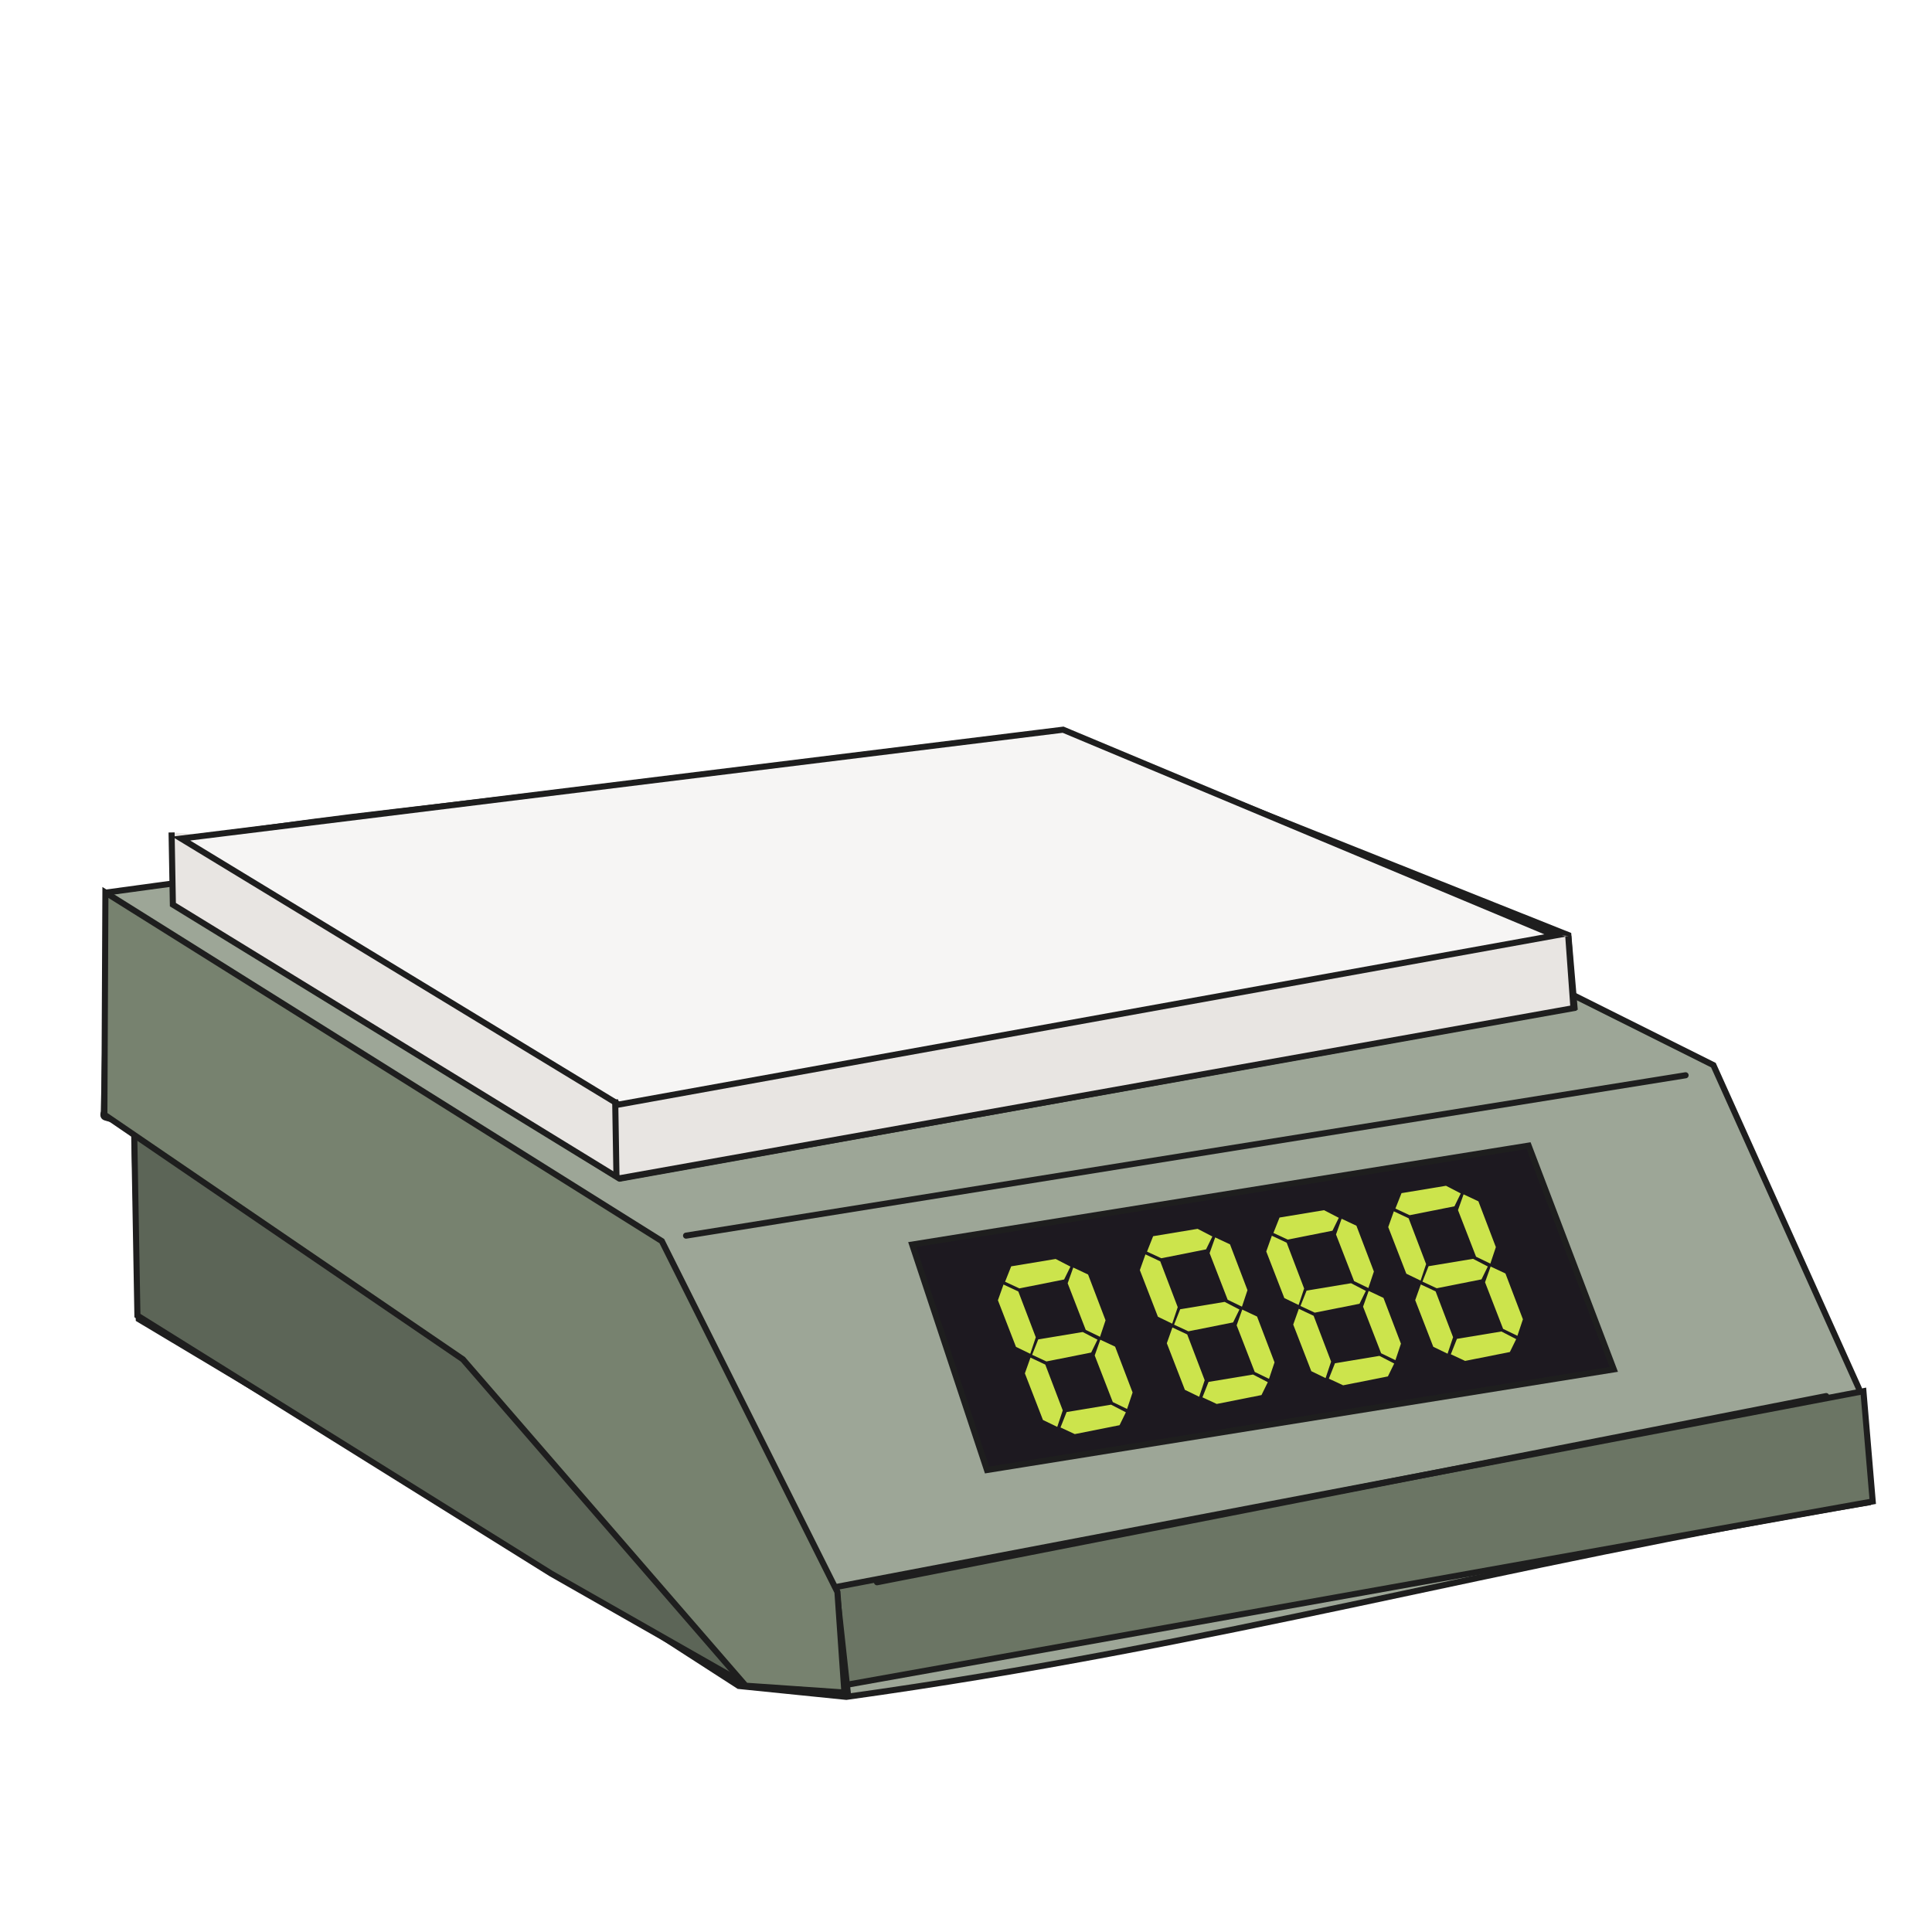
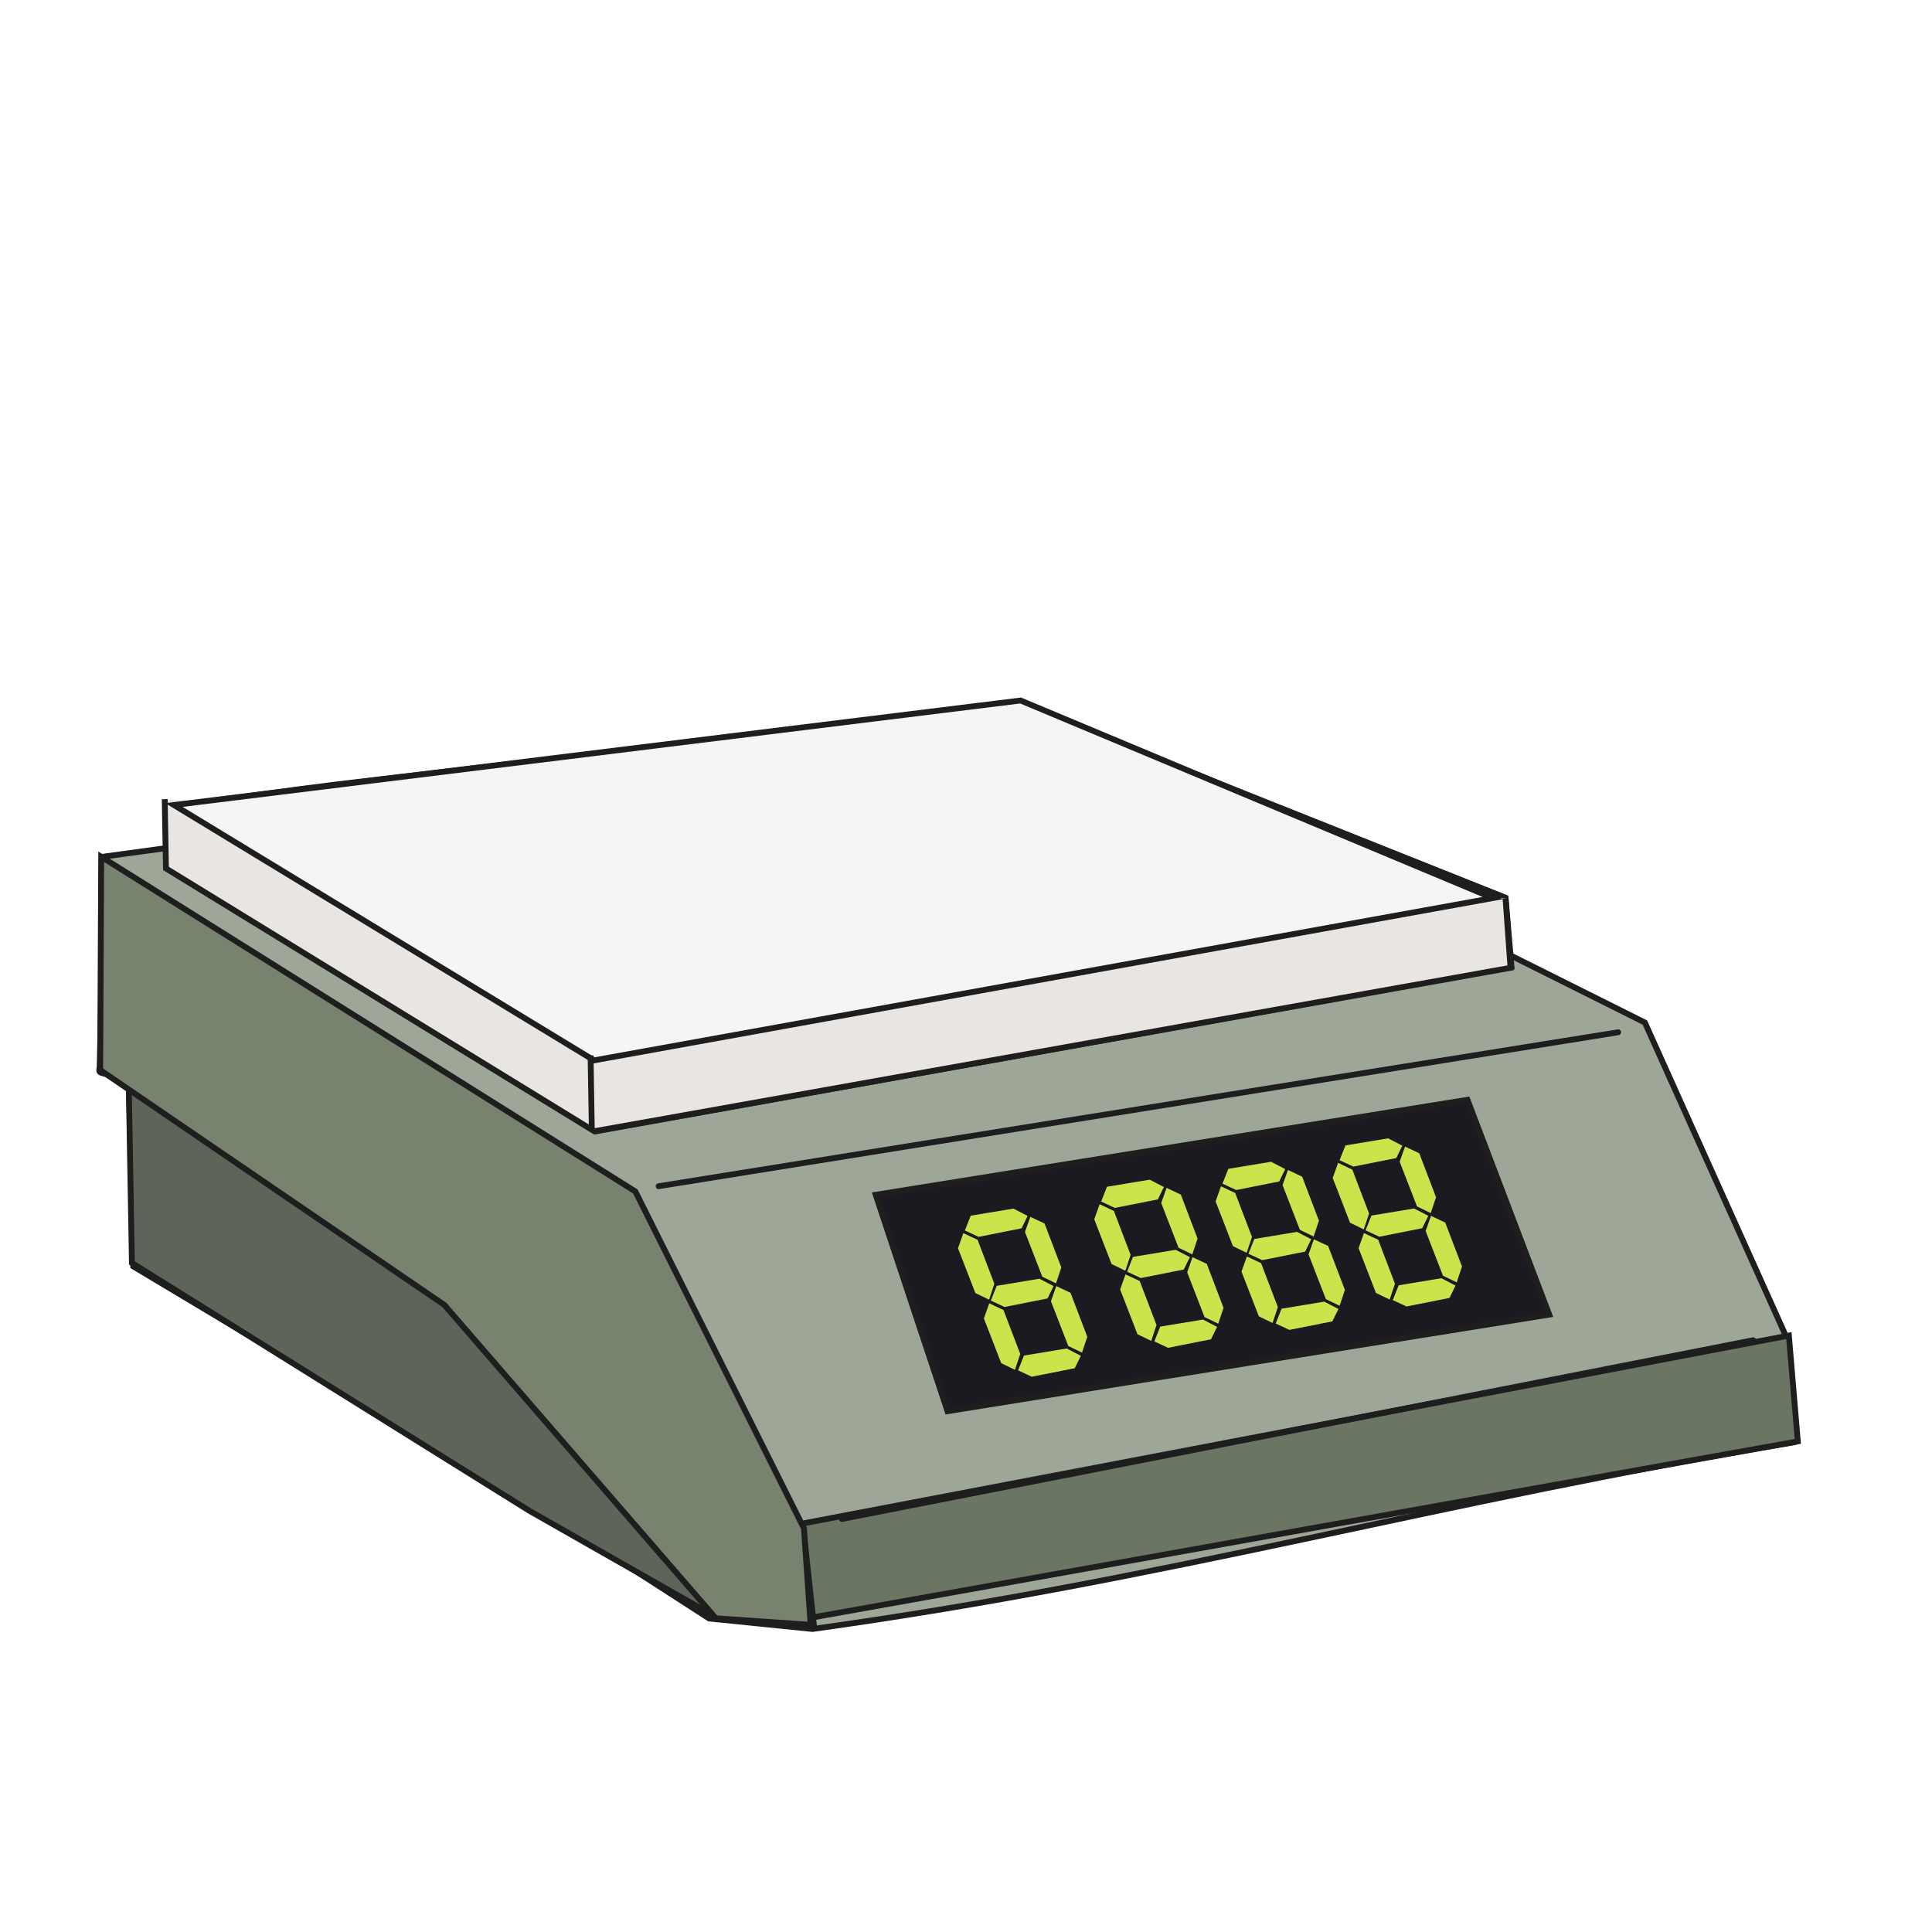
- <svg xmlns="http://www.w3.org/2000/svg" width="48px" height="48px" id="svg4114" version="1.1">
+ <svg xmlns="http://www.w3.org/2000/svg" viewBox="0 0 50 50" height="200px" width="200px" id="svg4114" version="1.1">
  <defs id="defs4116" />
  <g id="layer1">
    <g transform="translate(47.82823,-50.02184)" id="g16407">
      <path id="path14330" d="m 15.63,17.315 -6.597,23.158 0.133,0.93 0.708,1.328 1.373,1.151 1.815,0.93 3.498,0.797 1.328,-0.044 3.011,0.487 4.738,-0.089 4.782,-0.31 4.162,-1.151 2.347,-1.284 0.93,-1.373 0.31,-1.373 L 31.216,17.359 z" style="opacity:0.58;fill:#cce347;fill-opacity:1;stroke:none" />
      <path transform="matrix(1.042017,0,0,1,-1.310263,0)" d="m 31.184,17.442 c 0,1.038 -3.336,1.879 -7.452,1.879 -4.115,0 -7.452,-0.841 -7.452,-1.879 0,-1.038 3.336,-1.879 7.452,-1.879 4.115,0 7.452,0.841 7.452,1.879 z" id="path14328" style="fill:#cbe347;fill-opacity:1;stroke:none" />
    </g>
    <path style="fill:#9da697;fill-opacity:1;stroke:#1e1e1e;stroke-width:0.151;stroke-linecap:butt;stroke-linejoin:miter;stroke-miterlimit:4;stroke-opacity:1;stroke-dasharray:none" d="m 2.692,22.168 24.571,-3.351 15.306,7.646 3.616,8.038 0.218,2.829 c -9.219,1.532 -16.12,3.545 -25.375,4.828 L 18.354,41.887 14.154,39.178 3.448,32.774 3.336,28.078 C 2.653,27.643 2.525,27.877 2.58,27.617 z" id="path6508" />
    <path style="fill:#6b7564;fill-opacity:1;stroke:#1e1e1e;stroke-width:0.151;stroke-miterlimit:4;stroke-opacity:1;stroke-dasharray:none" d="m 20.749,39.433 0.231,2.435 25.547,-4.565 -0.231,-2.739 z" id="path7052" />
    <path style="fill:#c9cfc8;fill-opacity:1;stroke:#1e1e1e;stroke-width:0.151;stroke-linecap:butt;stroke-linejoin:miter;stroke-miterlimit:4;stroke-opacity:1;stroke-dasharray:none" d="m 4.335,20.889 0,1.59 11.071,6.802 23.712,-4.255 -0.153,-1.794 -12.632,-5.037 C 4.364,20.861 11.634,19.893 4.335,20.889 z" id="path6502" />
    <path style="fill:#e8e5e2;fill-opacity:1;stroke:#1e1e1e;stroke-width:0.151;stroke-linecap:butt;stroke-linejoin:miter;stroke-miterlimit:4;stroke-opacity:1;stroke-dasharray:none" d="m 4.263,20.682 0.032,1.793 11.085,6.801 23.712,-4.229 -0.129,-1.793" id="path8313" />
    <path style="fill:#f6f5f4;fill-opacity:1;stroke:#1e1e1e;stroke-width:0.151;stroke-linecap:butt;stroke-linejoin:miter;stroke-miterlimit:4;stroke-opacity:1;stroke-dasharray:none" d="M 4.501,20.834 15.374,27.442 38.634,23.242 26.413,18.129 z" id="path7042" />
    <path style="fill:none;stroke:#1e1e1e;stroke-width:0.151;stroke-linecap:round;stroke-linejoin:miter;stroke-miterlimit:4;stroke-opacity:1;stroke-dasharray:none" d="m 17.045,30.699 24.833,-3.984" id="path7040" />
    <path style="fill:#5c6557;fill-opacity:1;stroke:#1e1e1e;stroke-width:0.151;stroke-linecap:butt;stroke-linejoin:miter;stroke-miterlimit:4;stroke-opacity:1;stroke-dasharray:none" d="m 3.332,28.037 0.082,4.648 10.281,6.411 4.847,2.76 -6.761,-8.344 z" id="path7044" />
    <path style="fill:none;stroke:#1e1e1e;stroke-width:0.151;stroke-linecap:butt;stroke-linejoin:miter;stroke-miterlimit:4;stroke-opacity:1;stroke-dasharray:none" d="m 20.783,39.486 0.286,2.625" id="path7046" />
    <path style="fill:#77826f;fill-opacity:1;stroke:#1e1e1e;stroke-width:0.151;stroke-linecap:butt;stroke-linejoin:miter;stroke-miterlimit:4;stroke-opacity:1;stroke-dasharray:none" d="m 2.619,22.173 13.824,8.662 4.363,8.719 0.173,2.496 -2.453,-0.169 -7.026,-8.109 -8.907,-6.08 z" id="path7048" />
    <path style="fill:none;stroke:#1e1e1e;stroke-width:0.151;stroke-linecap:round;stroke-linejoin:miter;stroke-miterlimit:4;stroke-opacity:1;stroke-dasharray:none" d="M 21.789,39.311 45.371,34.685" id="path7050" />
    <path style="fill:#1d1920;fill-opacity:1;stroke:#1e1e1e;stroke-width:0.151;stroke-linecap:butt;stroke-linejoin:miter;stroke-miterlimit:4;stroke-opacity:1;stroke-dasharray:none" d="m 22.663,30.921 1.859,5.601 15.572,-2.5 -2.116,-5.559 z" id="path7054" />
    <path style="fill:none;stroke:#1e1e1e;stroke-width:0.151;stroke-linecap:butt;stroke-linejoin:miter;stroke-miterlimit:4;stroke-opacity:1;stroke-dasharray:none" d="m 15.284,27.314 0.032,1.929" id="path8315" />
    <g id="g17924" style="fill:#cce44c;fill-opacity:1" transform="translate(1.313198,0.2020305)">
      <path id="path8936-6" d="m 27.336,30.511 -0.152,0.383 0.355,0.165 1.112,-0.221 0.157,-0.32 -0.367,-0.19 z" style="fill:#cce44c;fill-opacity:1;stroke:none" />
      <path id="path8936-6-8" d="m 27.513,31.136 -0.368,-0.173 -0.139,0.391 0.449,1.158 0.355,0.172 0.137,-0.41 z" style="fill:#cce44c;fill-opacity:1;stroke:none" />
      <path id="path8936-6-8-8" d="m 28.183,32.952 -0.368,-0.173 -0.139,0.391 0.449,1.158 0.355,0.172 0.137,-0.41 z" style="fill:#cce44c;fill-opacity:1;stroke:none" />
      <path id="path8936-6-4" d="m 28.008,32.326 -0.152,0.383 0.355,0.165 1.112,-0.221 0.157,-0.32 -0.367,-0.19 z" style="fill:#cce44c;fill-opacity:1;stroke:none" />
      <path id="path8936-6-9" d="m 28.713,34.131 -0.152,0.383 0.355,0.165 1.112,-0.221 0.157,-0.32 -0.367,-0.19 z" style="fill:#cce44c;fill-opacity:1;stroke:none" />
      <path id="path8936-6-8-2" d="m 29.246,30.714 -0.368,-0.173 -0.139,0.391 0.449,1.158 0.355,0.172 0.137,-0.41 z" style="fill:#cce44c;fill-opacity:1;stroke:none" />
      <path id="path8936-6-8-0" d="m 29.918,32.507 -0.368,-0.173 -0.139,0.391 0.449,1.158 0.355,0.172 0.137,-0.41 z" style="fill:#cce44c;fill-opacity:1;stroke:none" />
    </g>
    <g transform="translate(7.48431,-0.8675947)" id="g17924-6" style="fill:#cce44c;fill-opacity:1">
      <path id="path8936-6-7" d="m 27.336,30.511 -0.152,0.383 0.355,0.165 1.112,-0.221 0.157,-0.32 -0.367,-0.19 z" style="fill:#cce44c;fill-opacity:1;stroke:none" />
      <path id="path8936-6-8-9" d="m 27.513,31.136 -0.368,-0.173 -0.139,0.391 0.449,1.158 0.355,0.172 0.137,-0.41 z" style="fill:#cce44c;fill-opacity:1;stroke:none" />
      <path id="path8936-6-8-8-3" d="m 28.183,32.952 -0.368,-0.173 -0.139,0.391 0.449,1.158 0.355,0.172 0.137,-0.41 z" style="fill:#cce44c;fill-opacity:1;stroke:none" />
      <path id="path8936-6-4-4" d="m 28.008,32.326 -0.152,0.383 0.355,0.165 1.112,-0.221 0.157,-0.32 -0.367,-0.19 z" style="fill:#cce44c;fill-opacity:1;stroke:none" />
      <path id="path8936-6-9-7" d="m 28.713,34.131 -0.152,0.383 0.355,0.165 1.112,-0.221 0.157,-0.32 -0.367,-0.19 z" style="fill:#cce44c;fill-opacity:1;stroke:none" />
      <path id="path8936-6-8-2-8" d="m 29.246,30.714 -0.368,-0.173 -0.139,0.391 0.449,1.158 0.355,0.172 0.137,-0.41 z" style="fill:#cce44c;fill-opacity:1;stroke:none" />
      <path id="path8936-6-8-0-8" d="m 29.918,32.507 -0.368,-0.173 -0.139,0.391 0.449,1.158 0.355,0.172 0.137,-0.41 z" style="fill:#cce44c;fill-opacity:1;stroke:none" />
    </g>
    <g transform="translate(4.453852,-0.2615032)" id="g17924-1" style="fill:#cce44c;fill-opacity:1">
      <path id="path8936-6-6" d="m 27.336,30.511 -0.152,0.383 0.355,0.165 1.112,-0.221 0.157,-0.32 -0.367,-0.19 z" style="fill:#cce44c;fill-opacity:1;stroke:none" />
      <path id="path8936-6-8-3" d="m 27.513,31.136 -0.368,-0.173 -0.139,0.391 0.449,1.158 0.355,0.172 0.137,-0.41 z" style="fill:#cce44c;fill-opacity:1;stroke:none" />
      <path id="path8936-6-8-8-8" d="m 28.183,32.952 -0.368,-0.173 -0.139,0.391 0.449,1.158 0.355,0.172 0.137,-0.41 z" style="fill:#cce44c;fill-opacity:1;stroke:none" />
      <path id="path8936-6-4-7" d="m 28.008,32.326 -0.152,0.383 0.355,0.165 1.112,-0.221 0.157,-0.32 -0.367,-0.19 z" style="fill:#cce44c;fill-opacity:1;stroke:none" />
      <path id="path8936-6-9-6" d="m 28.713,34.131 -0.152,0.383 0.355,0.165 1.112,-0.221 0.157,-0.32 -0.367,-0.19 z" style="fill:#cce44c;fill-opacity:1;stroke:none" />
      <path id="path8936-6-8-2-1" d="m 29.246,30.714 -0.368,-0.173 -0.139,0.391 0.449,1.158 0.355,0.172 0.137,-0.41 z" style="fill:#cce44c;fill-opacity:1;stroke:none" />
      <path id="path8936-6-8-0-7" d="m 29.918,32.507 -0.368,-0.173 -0.139,0.391 0.449,1.158 0.355,0.172 0.137,-0.41 z" style="fill:#cce44c;fill-opacity:1;stroke:none" />
    </g>
    <g transform="translate(-2.213154,0.9506798)" id="g17924-2" style="fill:#cce44c;fill-opacity:1">
      <path id="path8936-6-3" d="m 27.336,30.511 -0.152,0.383 0.355,0.165 1.112,-0.221 0.157,-0.32 -0.367,-0.19 z" style="fill:#cce44c;fill-opacity:1;stroke:none" />
      <path id="path8936-6-8-7" d="m 27.513,31.136 -0.368,-0.173 -0.139,0.391 0.449,1.158 0.355,0.172 0.137,-0.41 z" style="fill:#cce44c;fill-opacity:1;stroke:none" />
      <path id="path8936-6-8-8-85" d="m 28.183,32.952 -0.368,-0.173 -0.139,0.391 0.449,1.158 0.355,0.172 0.137,-0.41 z" style="fill:#cce44c;fill-opacity:1;stroke:none" />
      <path id="path8936-6-4-8" d="m 28.008,32.326 -0.152,0.383 0.355,0.165 1.112,-0.221 0.157,-0.32 -0.367,-0.19 z" style="fill:#cce44c;fill-opacity:1;stroke:none" />
      <path id="path8936-6-9-5" d="m 28.713,34.131 -0.152,0.383 0.355,0.165 1.112,-0.221 0.157,-0.32 -0.367,-0.19 z" style="fill:#cce44c;fill-opacity:1;stroke:none" />
      <path id="path8936-6-8-2-87" d="m 29.246,30.714 -0.368,-0.173 -0.139,0.391 0.449,1.158 0.355,0.172 0.137,-0.41 z" style="fill:#cce44c;fill-opacity:1;stroke:none" />
      <path id="path8936-6-8-0-3" d="m 29.918,32.507 -0.368,-0.173 -0.139,0.391 0.449,1.158 0.355,0.172 0.137,-0.41 z" style="fill:#cce44c;fill-opacity:1;stroke:none" />
    </g>
  </g>
</svg>
